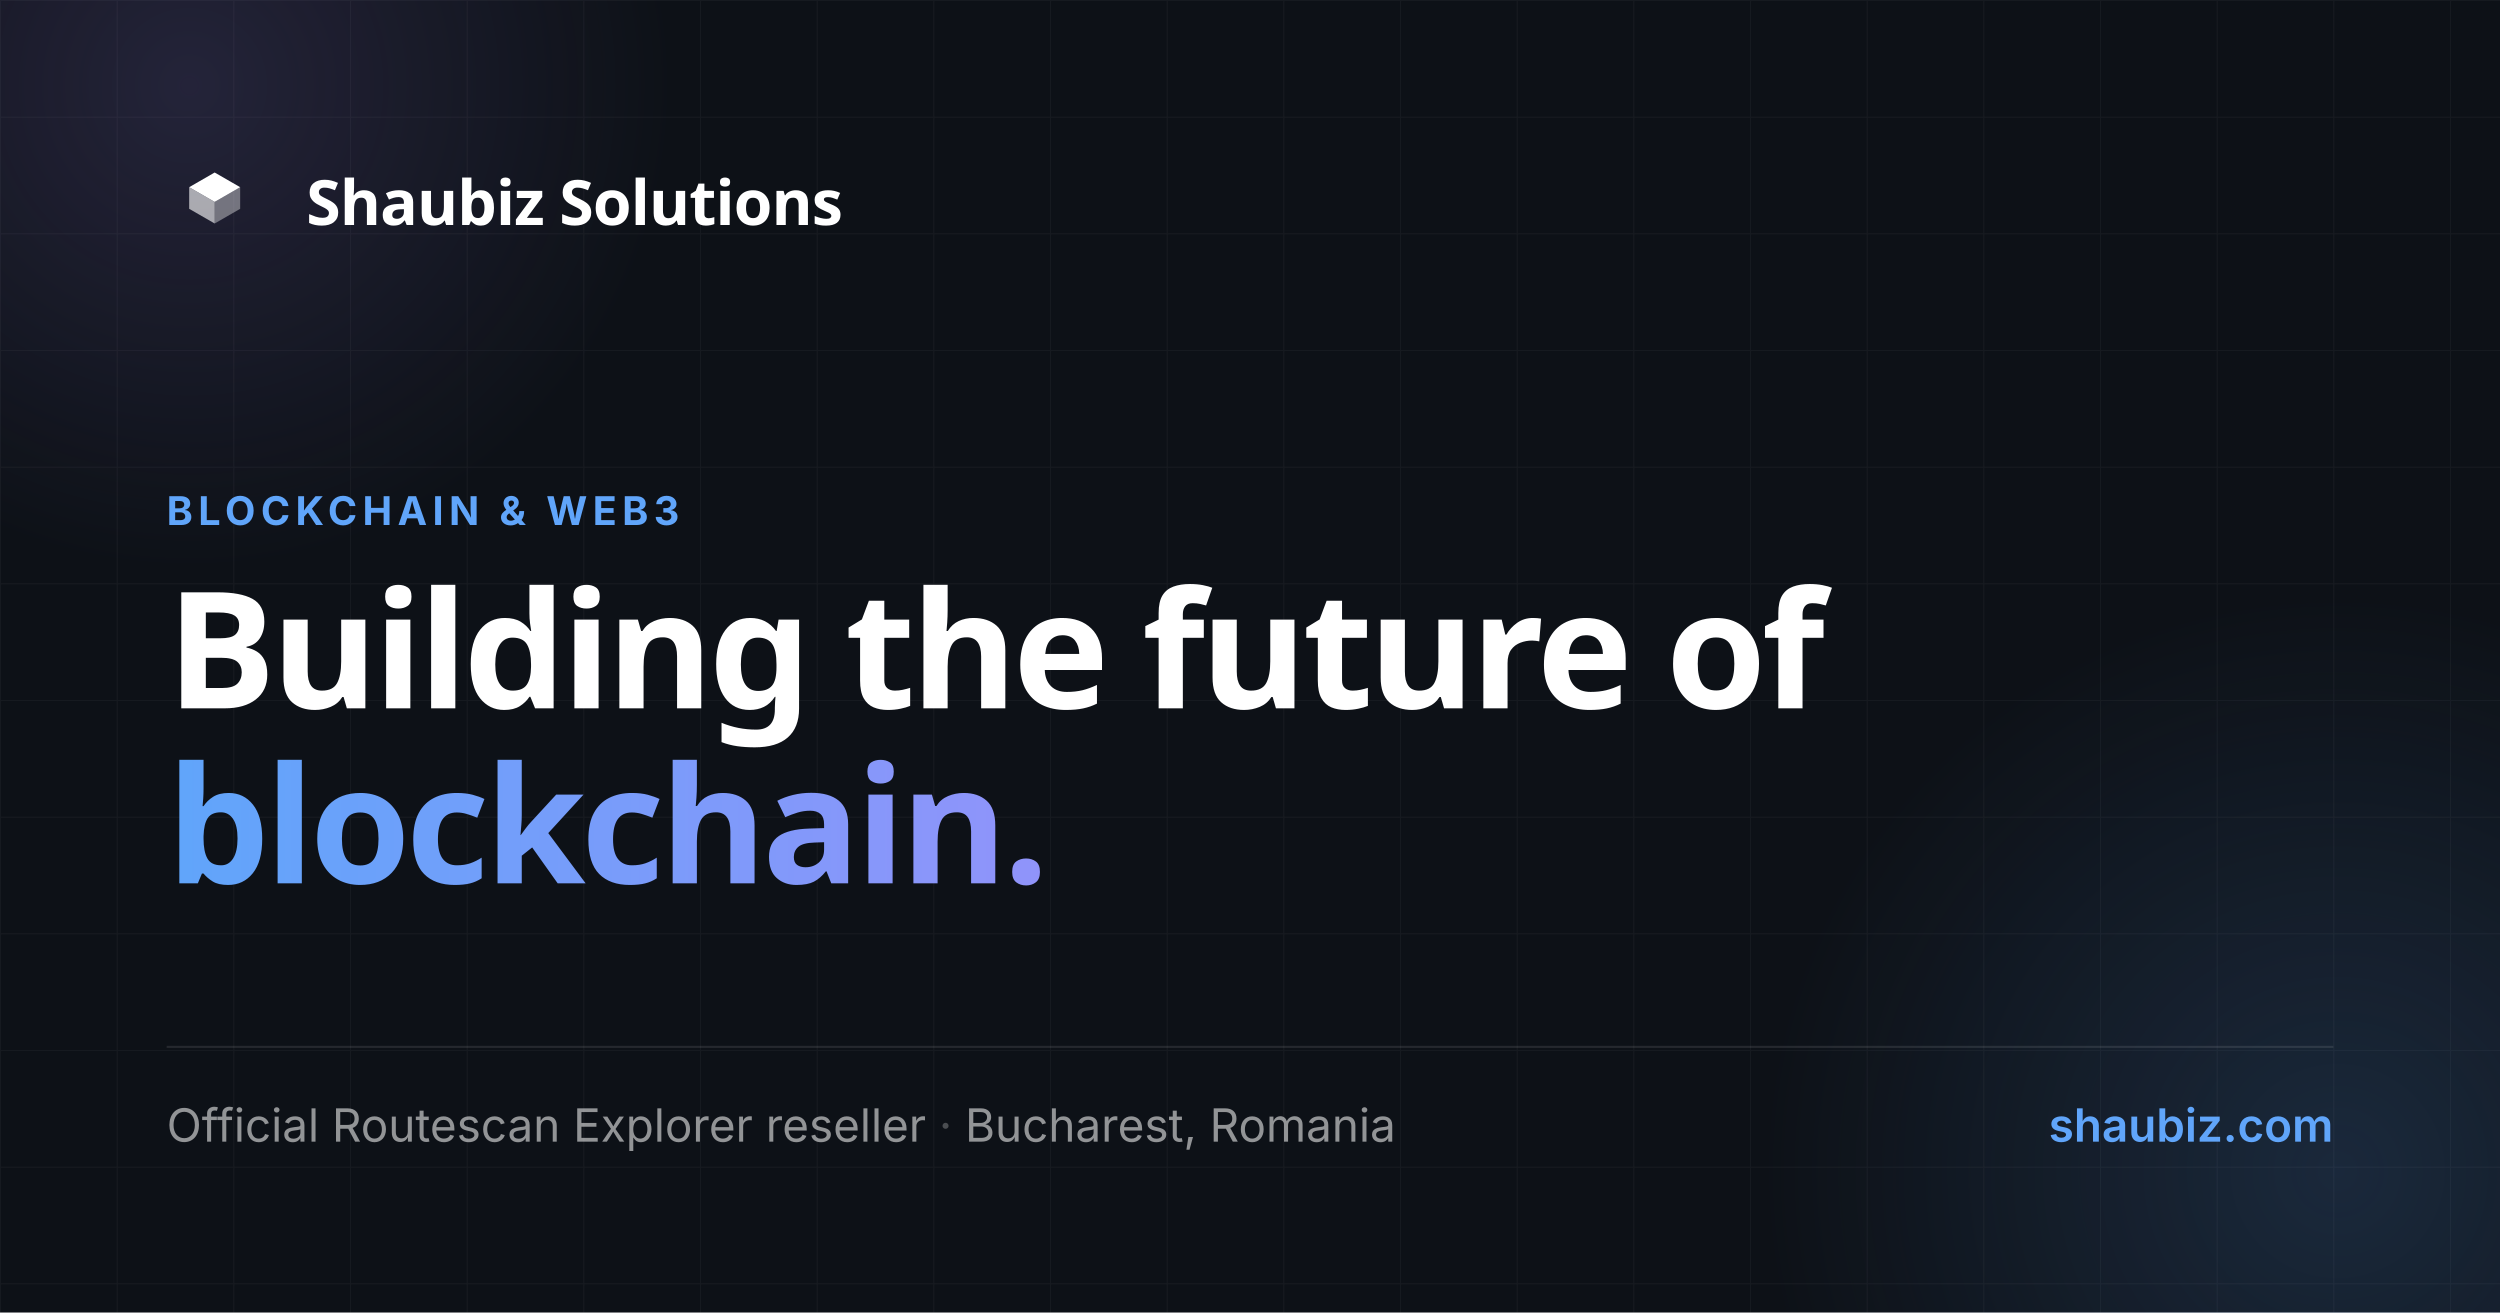
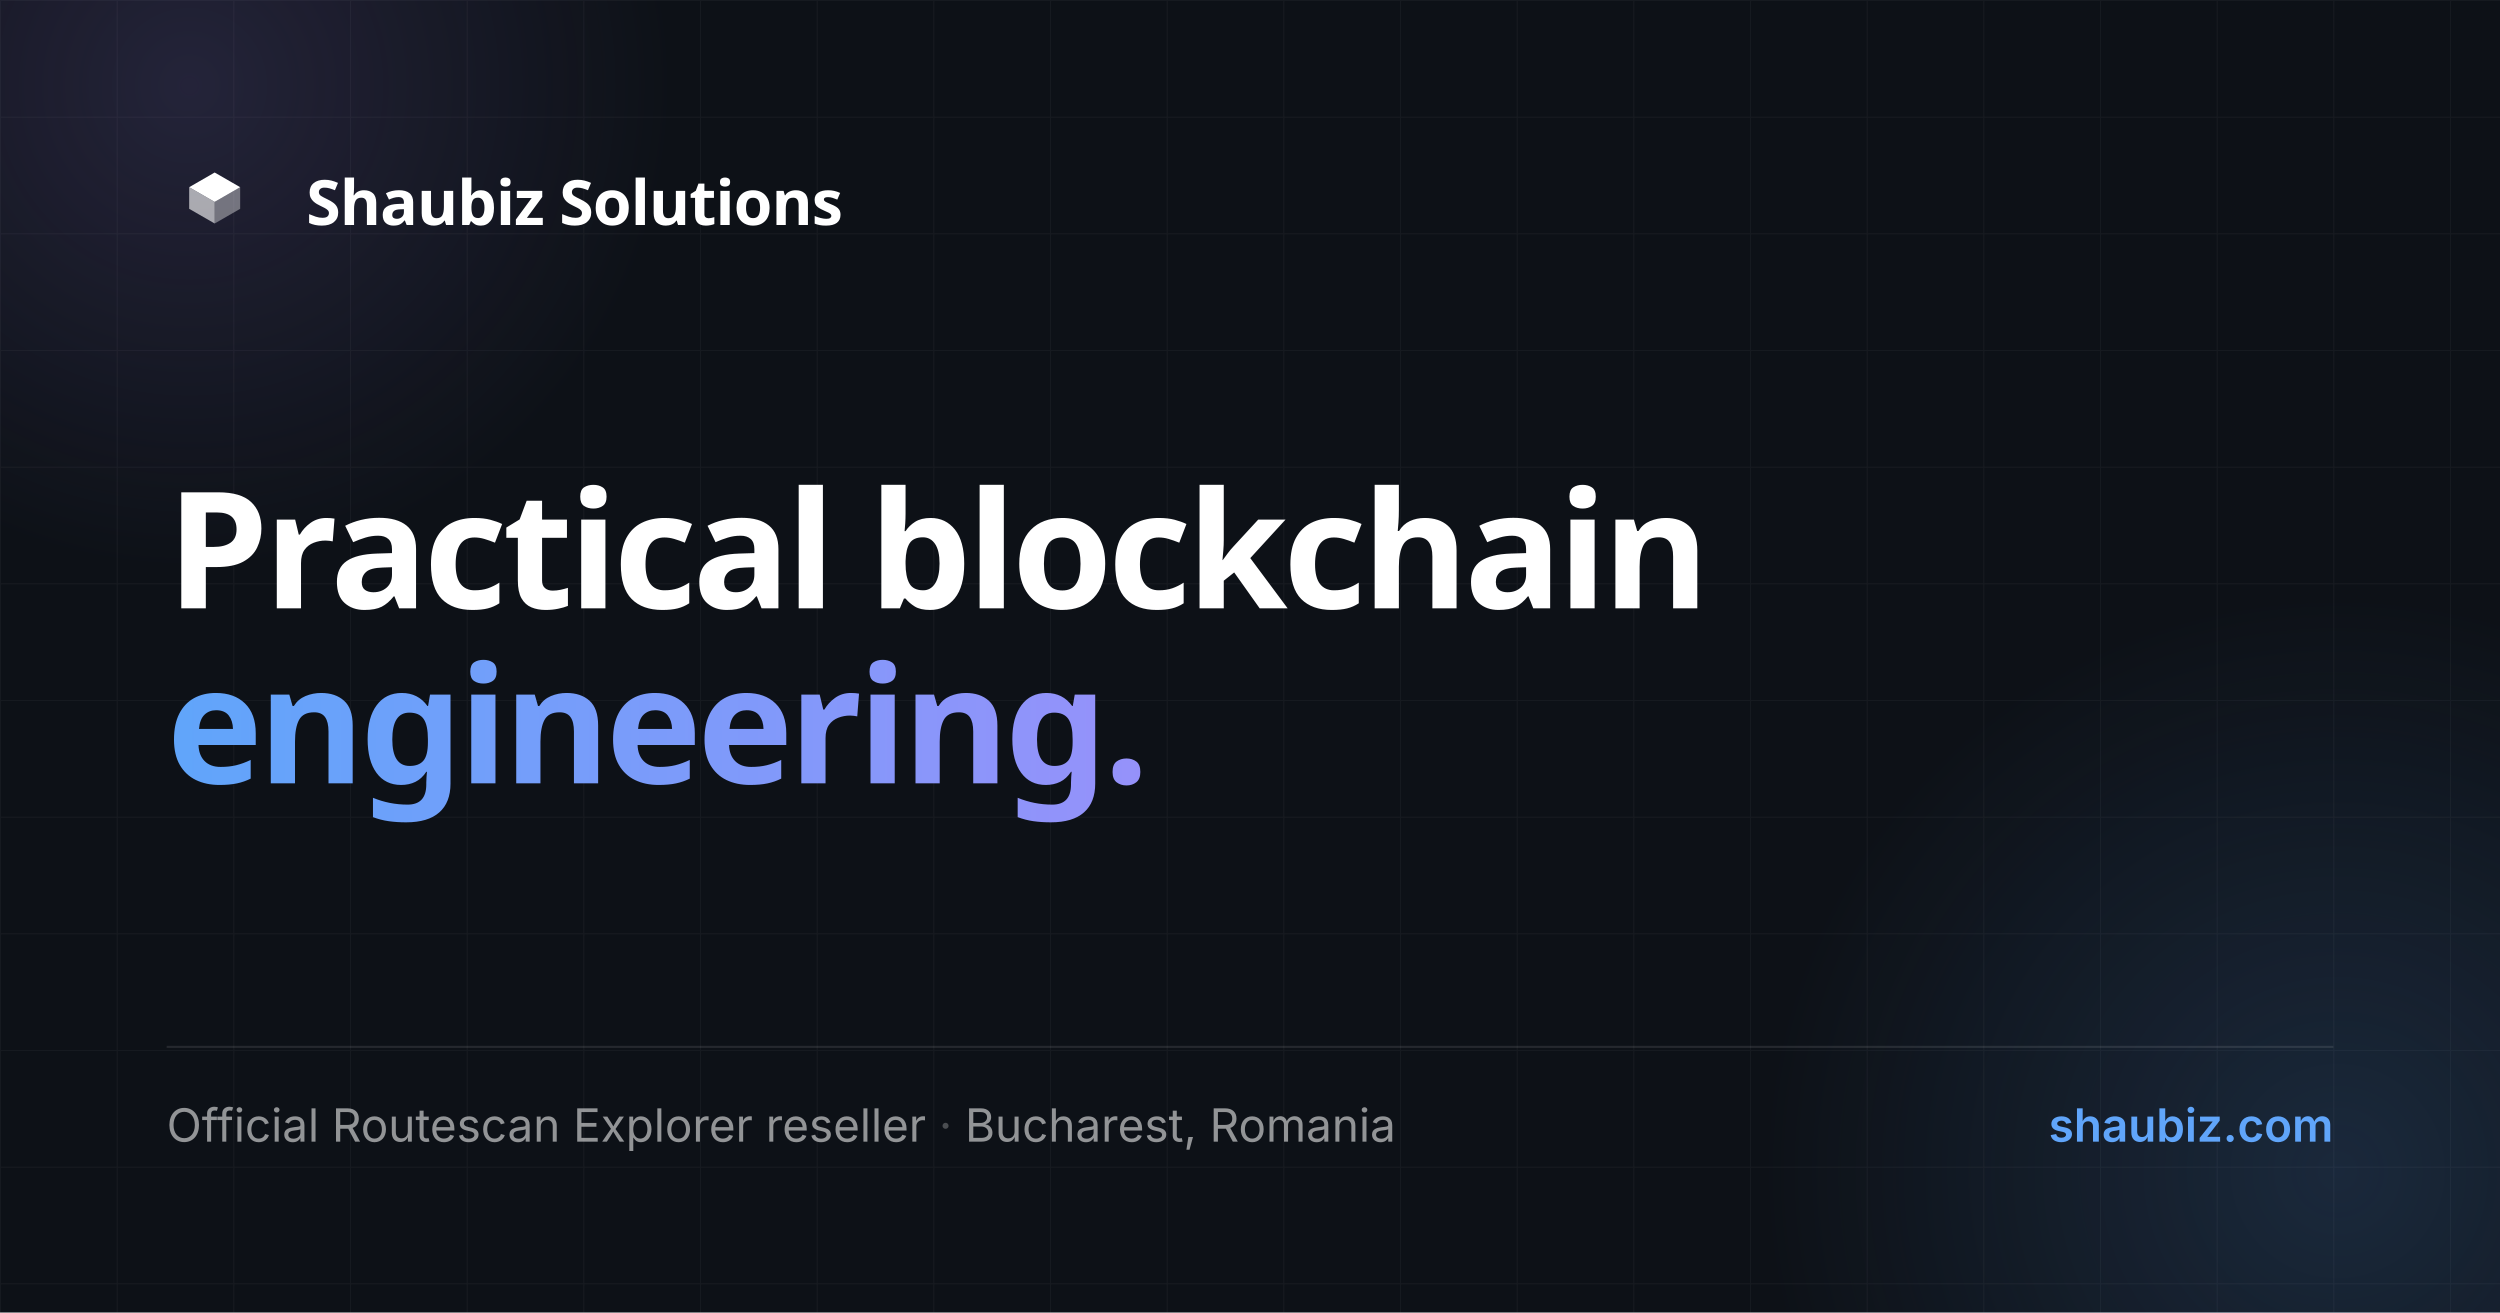
<svg xmlns="http://www.w3.org/2000/svg" width="1200" height="630" viewBox="0 0 1200 630">
  <defs>
    <pattern id="grid" width="56" height="56" patternUnits="userSpaceOnUse">
      <path d="M56 0H0V56" fill="none" stroke="#ffffff" stroke-opacity=".04" stroke-width="1" />
    </pattern>
    <radialGradient id="glowBlue">
      <stop offset="0%" stop-color="#60a5fa" stop-opacity=".16" />
      <stop offset="65%" stop-color="#60a5fa" stop-opacity="0" />
    </radialGradient>
    <radialGradient id="glowViolet">
      <stop offset="0%" stop-color="#a78bfa" stop-opacity=".15" />
      <stop offset="65%" stop-color="#a78bfa" stop-opacity="0" />
    </radialGradient>
    <linearGradient id="accent" gradientUnits="userSpaceOnUse" x1="80" y1="0" x2="700" y2="0">
      <stop offset="0%" stop-color="#60a5fa" />
      <stop offset="100%" stop-color="#a78bfa" />
    </linearGradient>
  </defs>
  <rect width="1200" height="630" fill="#0d1117" />
  <rect width="1200" height="630" fill="url(#grid)" />
  <circle cx="1120" cy="560" r="420" fill="url(#glowBlue)" />
  <circle cx="90" cy="40" r="360" fill="url(#glowViolet)" />
  <g transform="translate(80,72) scale(1.44)">
    <path d="M16 7.5 24.5 12.4 16 17.3 7.5 12.4Z" fill="#fff" />
    <path d="M7.5 12.4 16 17.3 16 24.5 7.5 19.6Z" fill="#fff" opacity=".62" />
    <path d="M24.5 12.4 24.5 19.6 16 24.5 16 17.3Z" fill="#fff" opacity=".38" />
  </g>
  <text x="147" y="108" font-family="Bricolage Grotesque" font-weight="700" font-size="30" letter-spacing="-.4" fill="#ffffff">Shaubiz Solutions</text>
-   <text x="80" y="252" font-family="Inter" font-weight="700" font-size="19" letter-spacing="2.6" fill="#60a5fa">BLOCKCHAIN &amp; WEB3</text>
-   <text x="80" y="340" font-family="Bricolage Grotesque" font-weight="800" font-size="78" letter-spacing="-2.2" fill="#ffffff">Building the future of</text>
-   <text x="80" y="424" font-family="Bricolage Grotesque" font-weight="800" font-size="78" letter-spacing="-2.2" fill="url(#accent)">blockchain.</text>
+   <text x="80" y="292" font-family="Bricolage Grotesque" font-weight="800" font-size="78" letter-spacing="-2.2" fill="#ffffff">Practical blockchain</text>
+   <text x="80" y="376" font-family="Bricolage Grotesque" font-weight="800" font-size="78" letter-spacing="-2.2" fill="url(#accent)">engineering.</text>
  <rect x="80" y="502" width="1040" height="1" fill="#ffffff" fill-opacity=".1" />
  <text x="80" y="548" font-family="Inter" font-weight="400" font-size="22" fill="#ffffff" fill-opacity=".55">
    Official Routescan Explorer reseller
    <tspan fill-opacity=".25">   ·   </tspan>
    <tspan>Bucharest, Romania</tspan>
  </text>
  <text x="1120" y="548" text-anchor="end" font-family="Inter" font-weight="600" font-size="22" fill="#60a5fa">shaubiz.com</text>
</svg>
